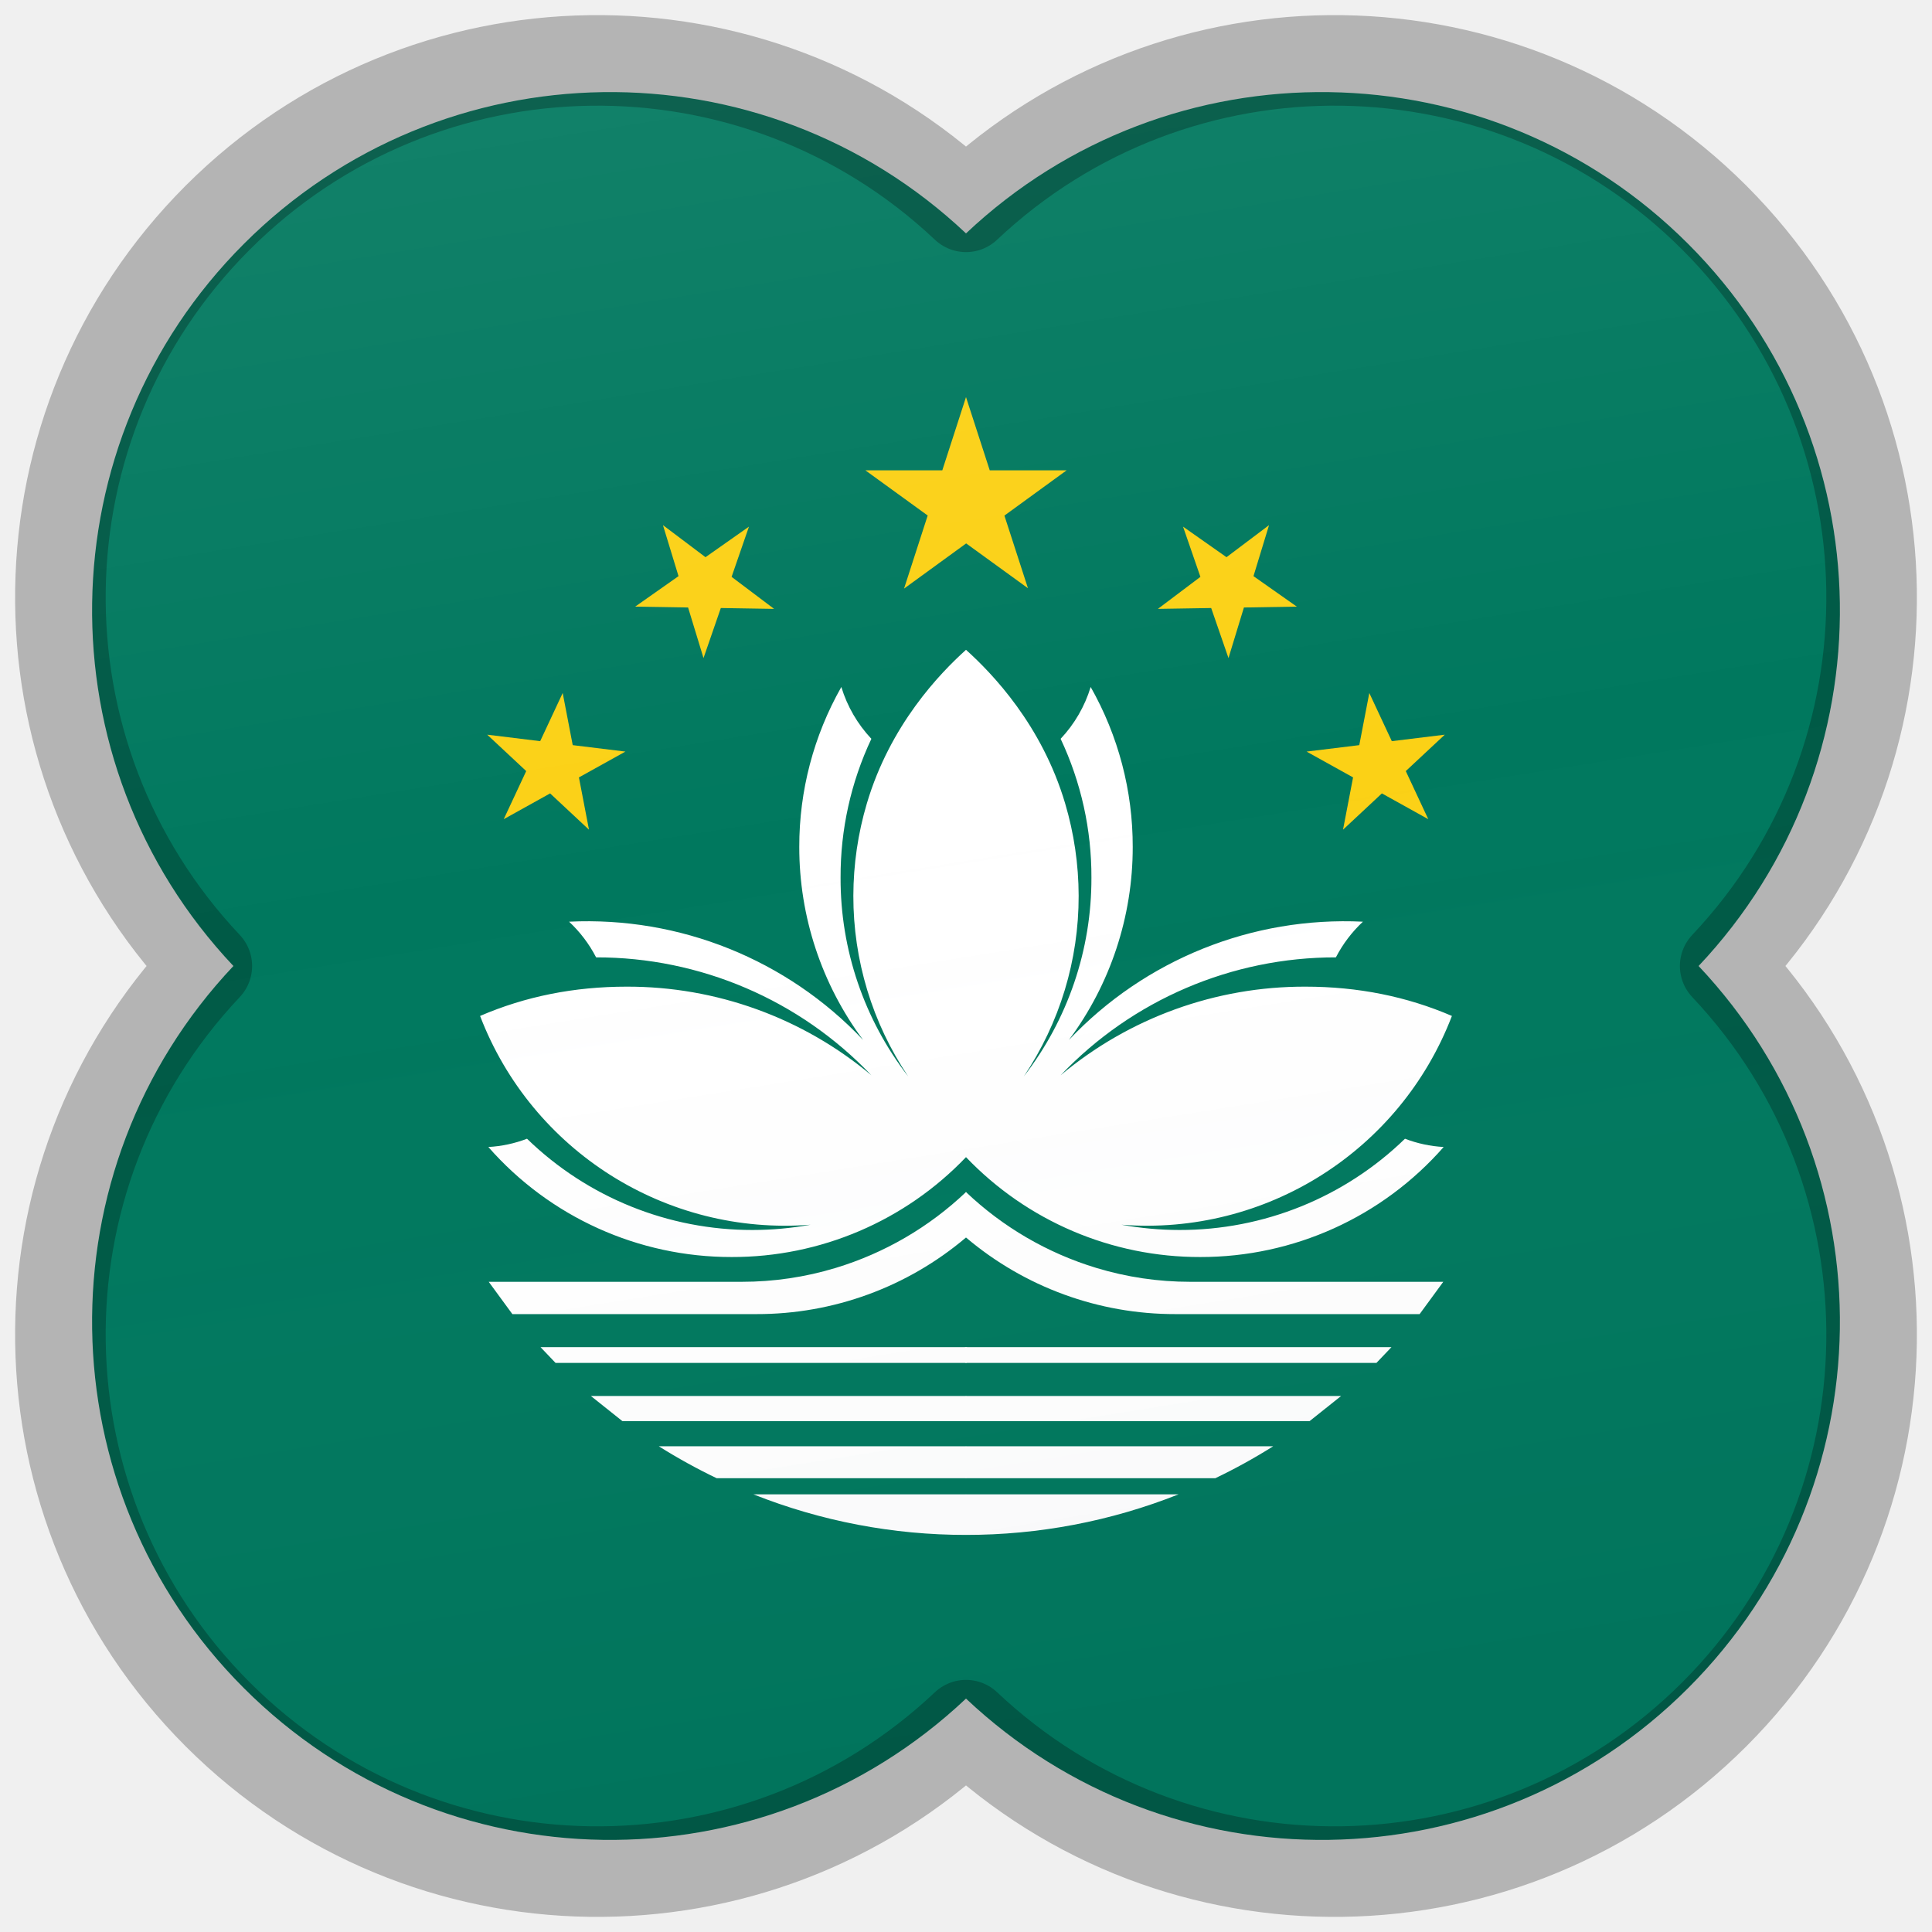
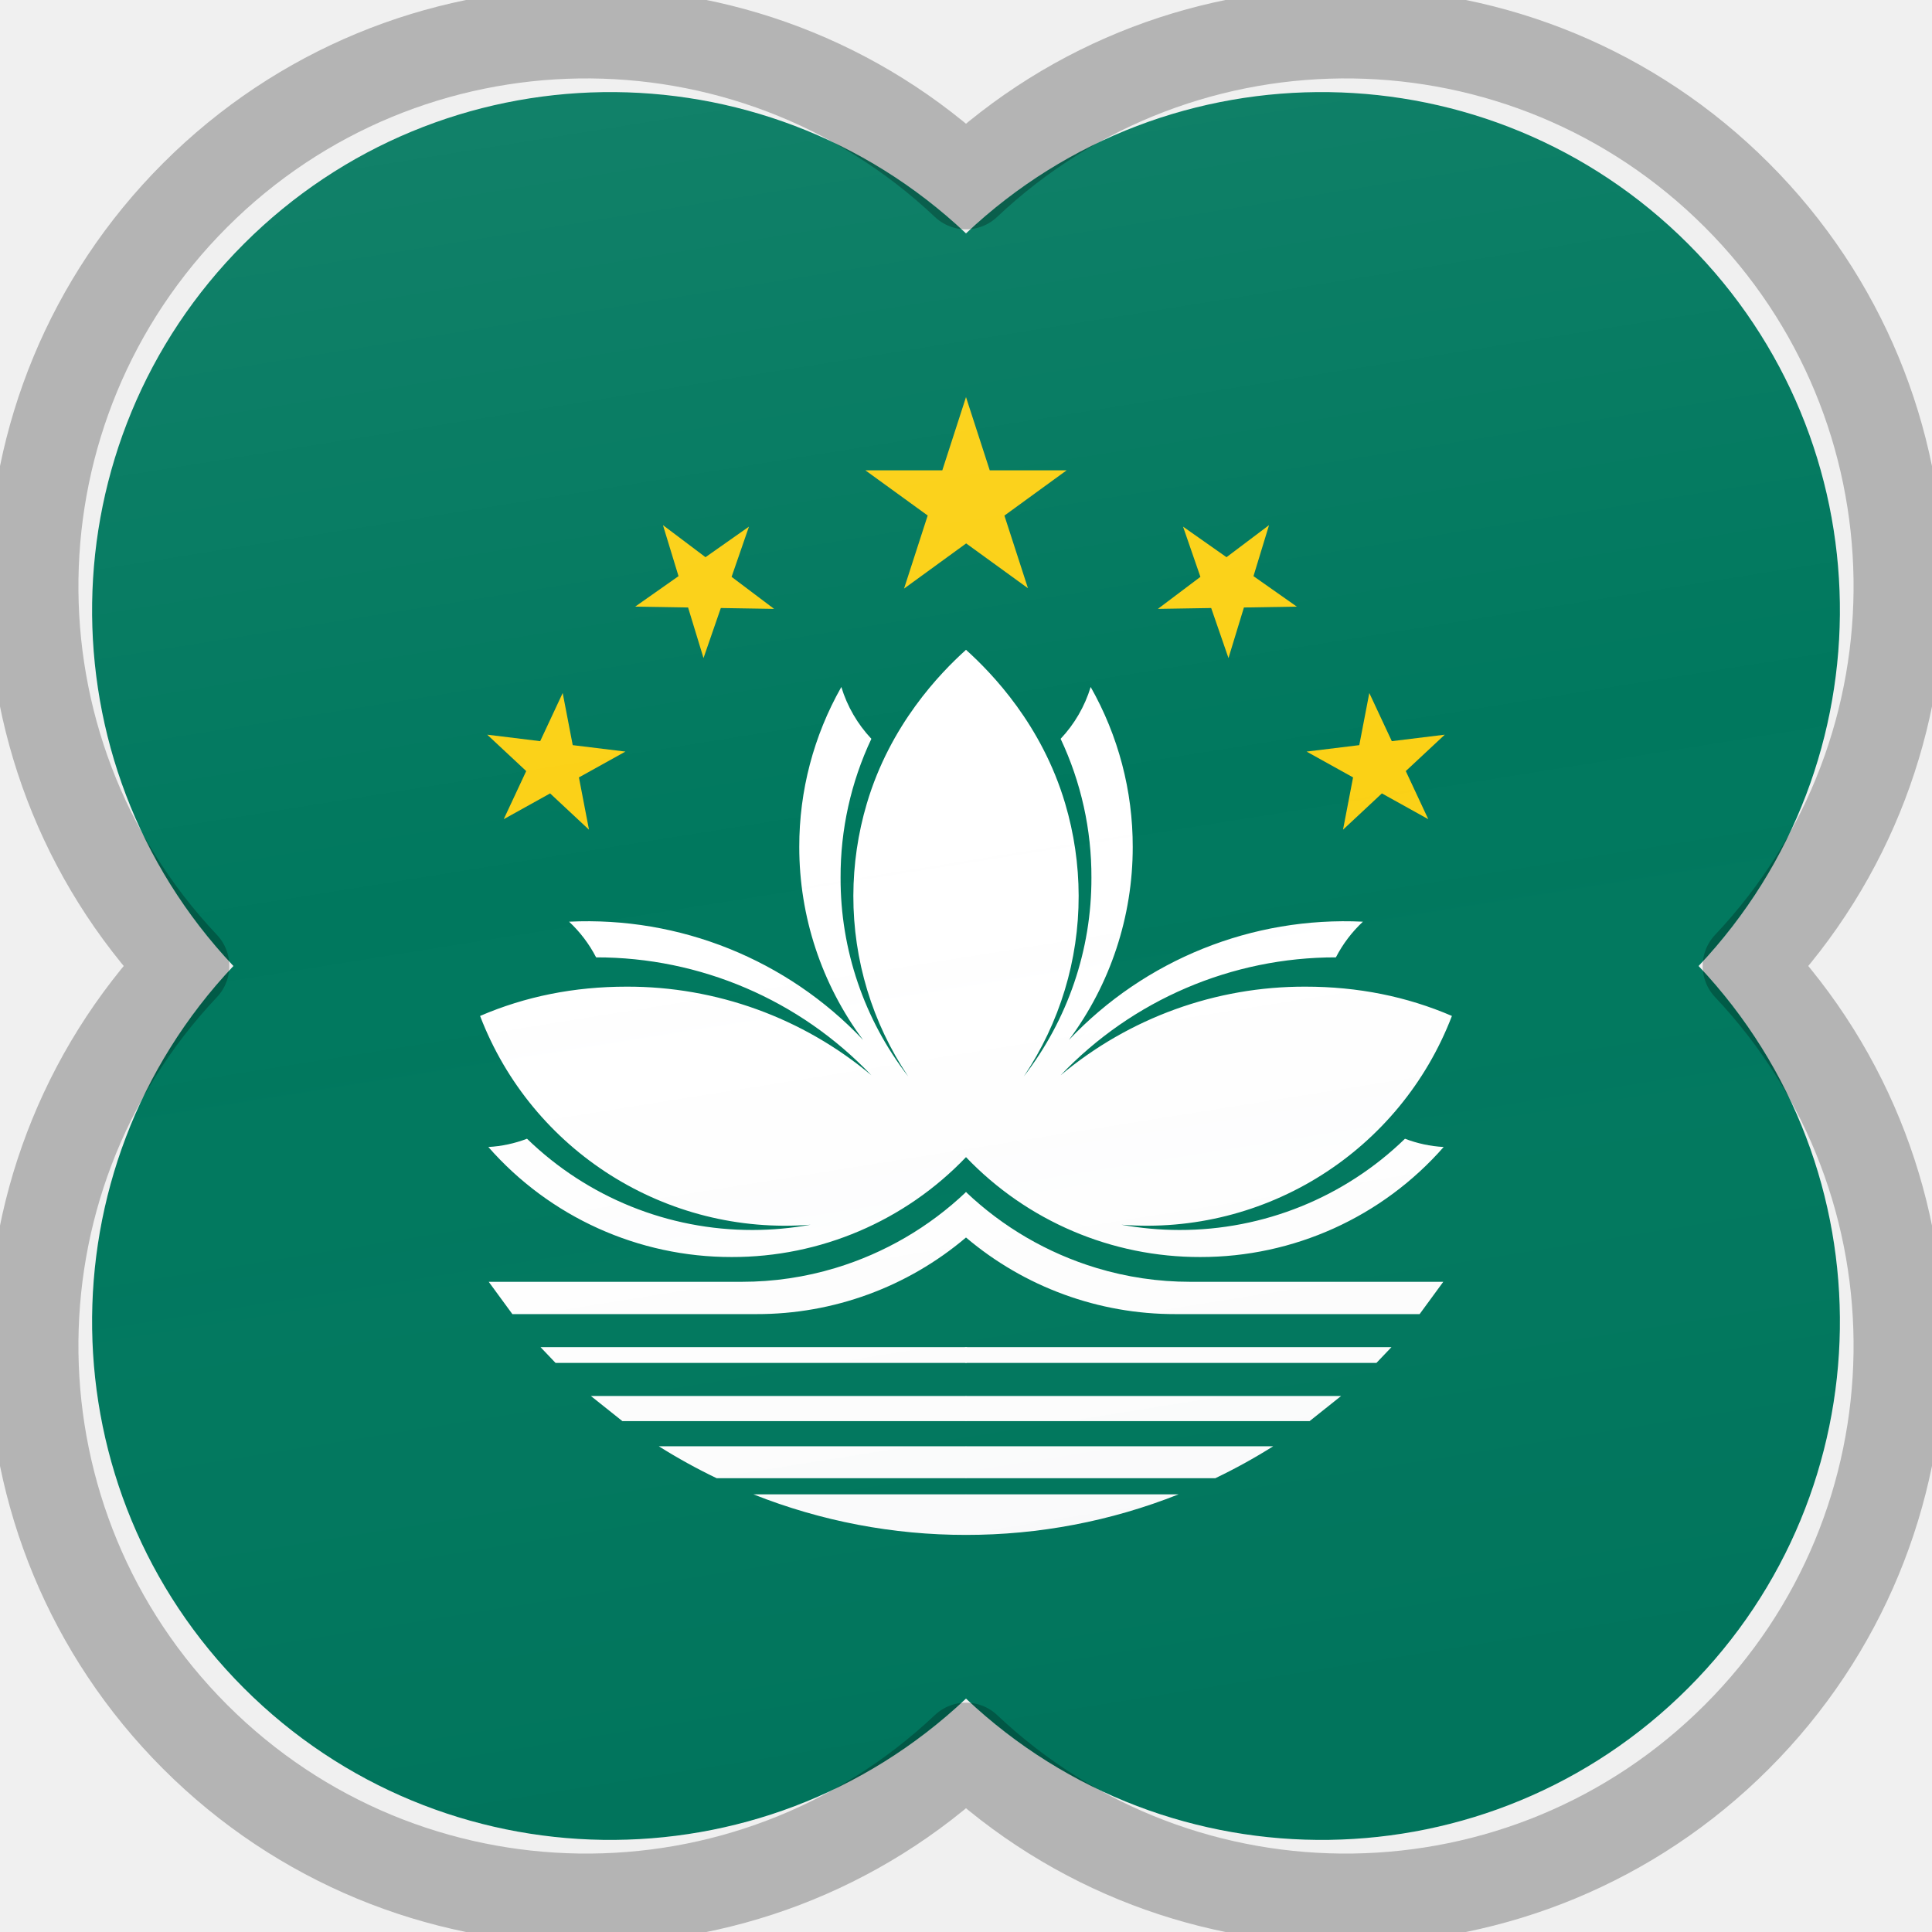
<svg xmlns="http://www.w3.org/2000/svg" xmlns:xlink="http://www.w3.org/1999/xlink" viewBox="0 0 512 512" width="512" height="512" role="img" aria-labelledby="petal-soft-mo-title">
  <defs>
    <path id="petal-soft-mo-shape" d="M 256 54.811 A 142.322 142.322 0 0 1 457.189 256 A 142.322 142.322 0 0 1 256 457.189 A 142.322 142.322 0 0 1 54.811 256 A 142.322 142.322 0 0 1 256 54.811 Z" />
    <clipPath id="petal-soft-mo-clip" clipPathUnits="userSpaceOnUse">
      <path d="M 256 54.811 A 142.322 142.322 0 0 1 457.189 256 A 142.322 142.322 0 0 1 256 457.189 A 142.322 142.322 0 0 1 54.811 256 A 142.322 142.322 0 0 1 256 54.811 Z" />
    </clipPath>
    <linearGradient id="petal-soft-mo-shade" x1="0" y1="0" x2="0.16" y2="1">
      <stop offset="0%" stop-color="#ffffff" stop-opacity=".075" />
      <stop offset="48%" stop-color="#ffffff" stop-opacity="0" />
      <stop offset="100%" stop-color="#151a2b" stop-opacity=".038" />
    </linearGradient>
  </defs>
  <g transform="translate(8.96, 8.96) scale(0.965)">
    <g clip-path="url(#petal-soft-mo-clip)">
      <path d="M 256 54.811 A 142.322 142.322 0 0 1 457.189 256 A 142.322 142.322 0 0 1 256 457.189 A 142.322 142.322 0 0 1 54.811 256 A 142.322 142.322 0 0 1 256 54.811 Z" fill="#fff" />
      <g transform="translate(16, 16) scale(0.9375)">
        <path fill="#00785e" d="M0 0h512v512H0z" />
        <g transform="translate(256 256) scale(1.10) translate(-256 -248)">
          <path fill="#fbd116" d="M272.5 147.4 256 96.5l-16.5 51 43.3-31.5h-53.6z" />
          <g id="petal-soft-mo-source-mo-a">
            <path fill="#fff" d="M256 353.7H146.7l-4-4.2H256a2 2 0 0 1 1.5 2q0 1.6-1.5 2.2m0-33.4c.6-1.3 1.9-4.3 1.3-8a13 13 0 0 0-1.3-4.1 87 87 0 0 1-34.7 20.2 86 86 0 0 1-25 3.7h-67.4l6.3 8.6h65a86 86 0 0 0 55.8-20.4M139.1 294a34 34 0 0 1-10.3 2.2 86 86 0 0 0 64.8 29.3 86 86 0 0 0 62.4-26.6 470 470 0 0 0 4.8-62.9 470 470 0 0 0-4.8-72.2c-7 6.3-20.2 20-26.4 40.9a87 87 0 0 0-3.6 24.6 86 86 0 0 0 14.6 48.1 86 86 0 0 1-18-52.9 86 86 0 0 1 8.2-37 35 35 0 0 1-8-13.8 86 86 0 0 0-11.2 42.6 86 86 0 0 0 17 51.4 101 101 0 0 0-78.3-31.5 35 35 0 0 1 7.2 9.5 101 101 0 0 1 73.3 31.4 101 101 0 0 0-65.2-23.6q-20.9 0-39 7.8a87 87 0 0 0 88 55.6 87 87 0 0 1-15.4 1.4 86 86 0 0 1-60.1-24.3M256 388.7h-56.6a153 153 0 0 0 56.6 10.8 12 12 0 0 0 1.3-5.3 12 12 0 0 0-1.3-5.5m0-26.2h-99.9l8.4 6.7H256a5 5 0 0 0 1.4-3.3c0-2-1.2-3.1-1.4-3.4m0 13.4h-81.8a153 153 0 0 0 15.4 8.5H256a8 8 0 0 0 1.2-4.5 8 8 0 0 0-1.2-4" />
            <path fill="#fbd116" d="m155.6 211.7-7-36.4-15.7 33.6 32.4-18-36.8-4.5zm49.3-58.8-29.6-22.3 10.8 35.4 12.1-35-30.3 21.3z" />
          </g>
          <use href="#petal-soft-mo-source-mo-a" xlink:href="#petal-soft-mo-source-mo-a" width="100%" height="100%" transform="matrix(-1 0 0 1 512 0)" />
        </g>
      </g>
      <path d="M 256 54.811 A 142.322 142.322 0 0 1 457.189 256 A 142.322 142.322 0 0 1 256 457.189 A 142.322 142.322 0 0 1 54.811 256 A 142.322 142.322 0 0 1 256 54.811 Z" fill="url(#petal-soft-mo-shade)" />
    </g>
  </g>
-   <path d="M 256 54.811 A 142.322 142.322 0 0 1 457.189 256 A 142.322 142.322 0 0 1 256 457.189 A 142.322 142.322 0 0 1 54.811 256 A 142.322 142.322 0 0 1 256 54.811 Z" fill="none" stroke="currentColor" stroke-width="24" stroke-opacity="0.25" stroke-linejoin="round" />
+   <path d="M 256 48.775 A 146.591 146.591 0 0 1 463.225 256 A 146.591 146.591 0 0 1 256 463.225 A 146.591 146.591 0 0 1 48.775 256 A 146.591 146.591 0 0 1 256 48.775 Z" fill="none" stroke="currentColor" stroke-width="24" stroke-opacity="0.25" stroke-linejoin="round" />
</svg>
